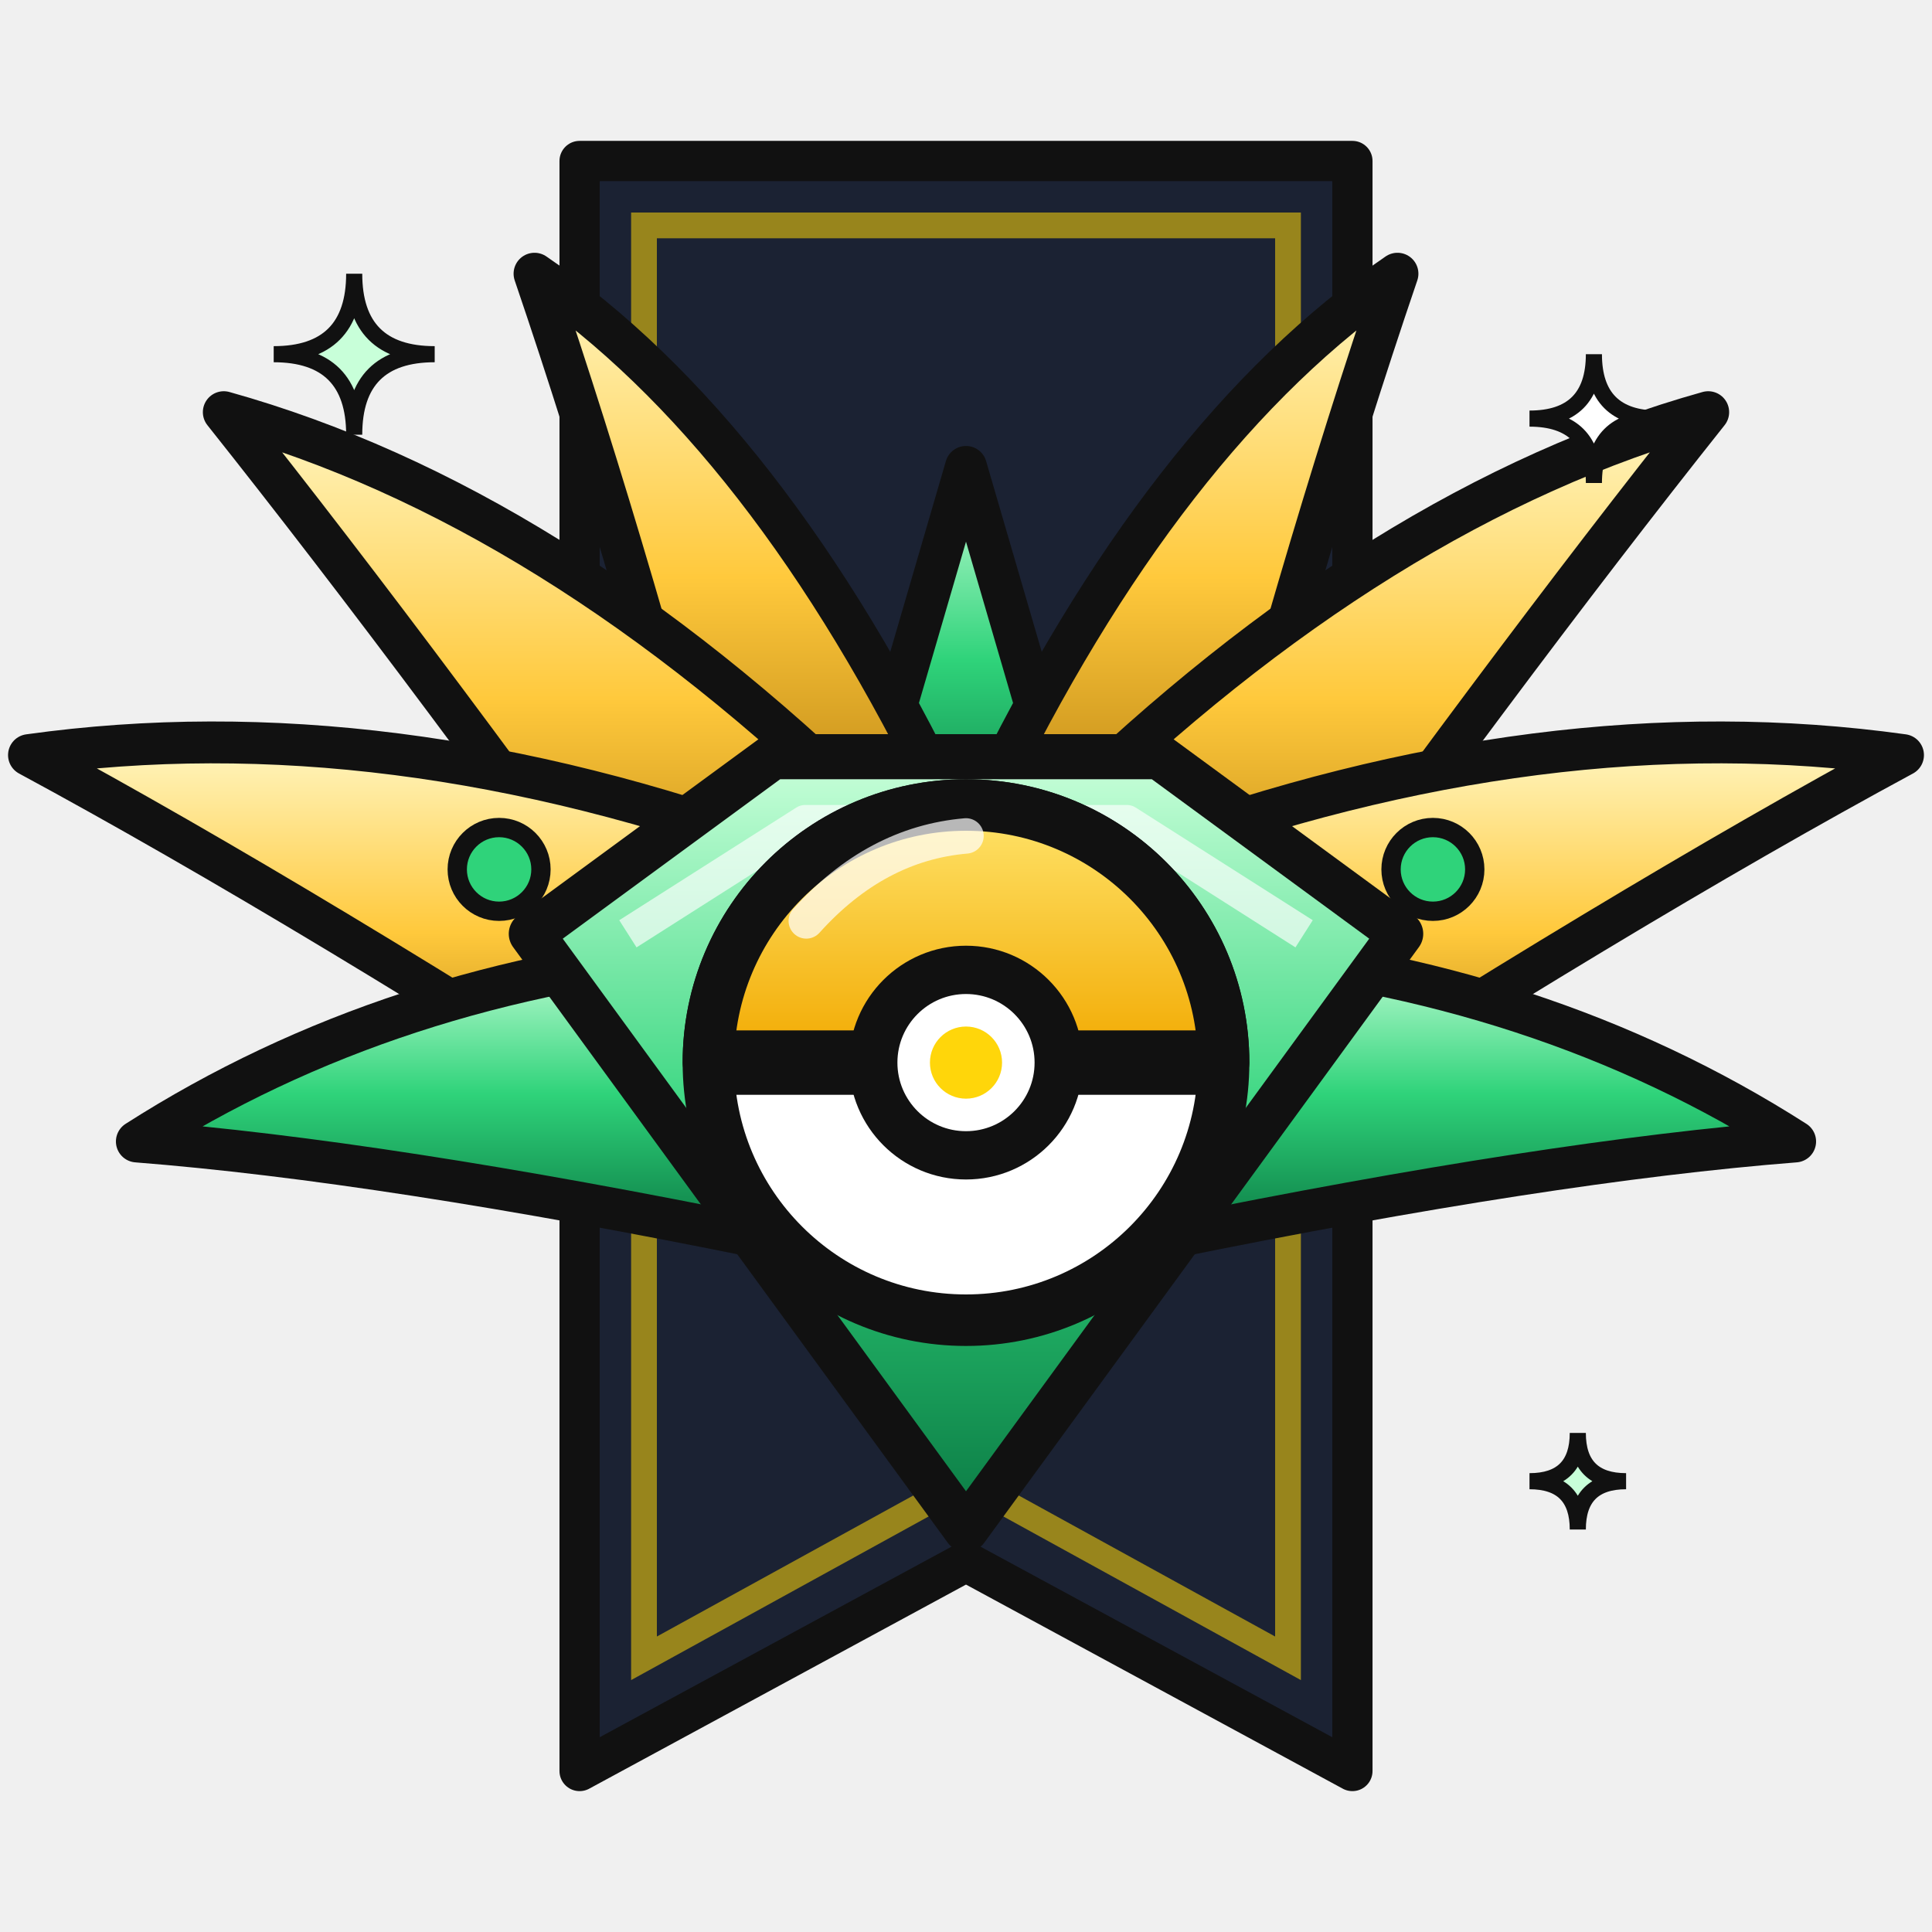
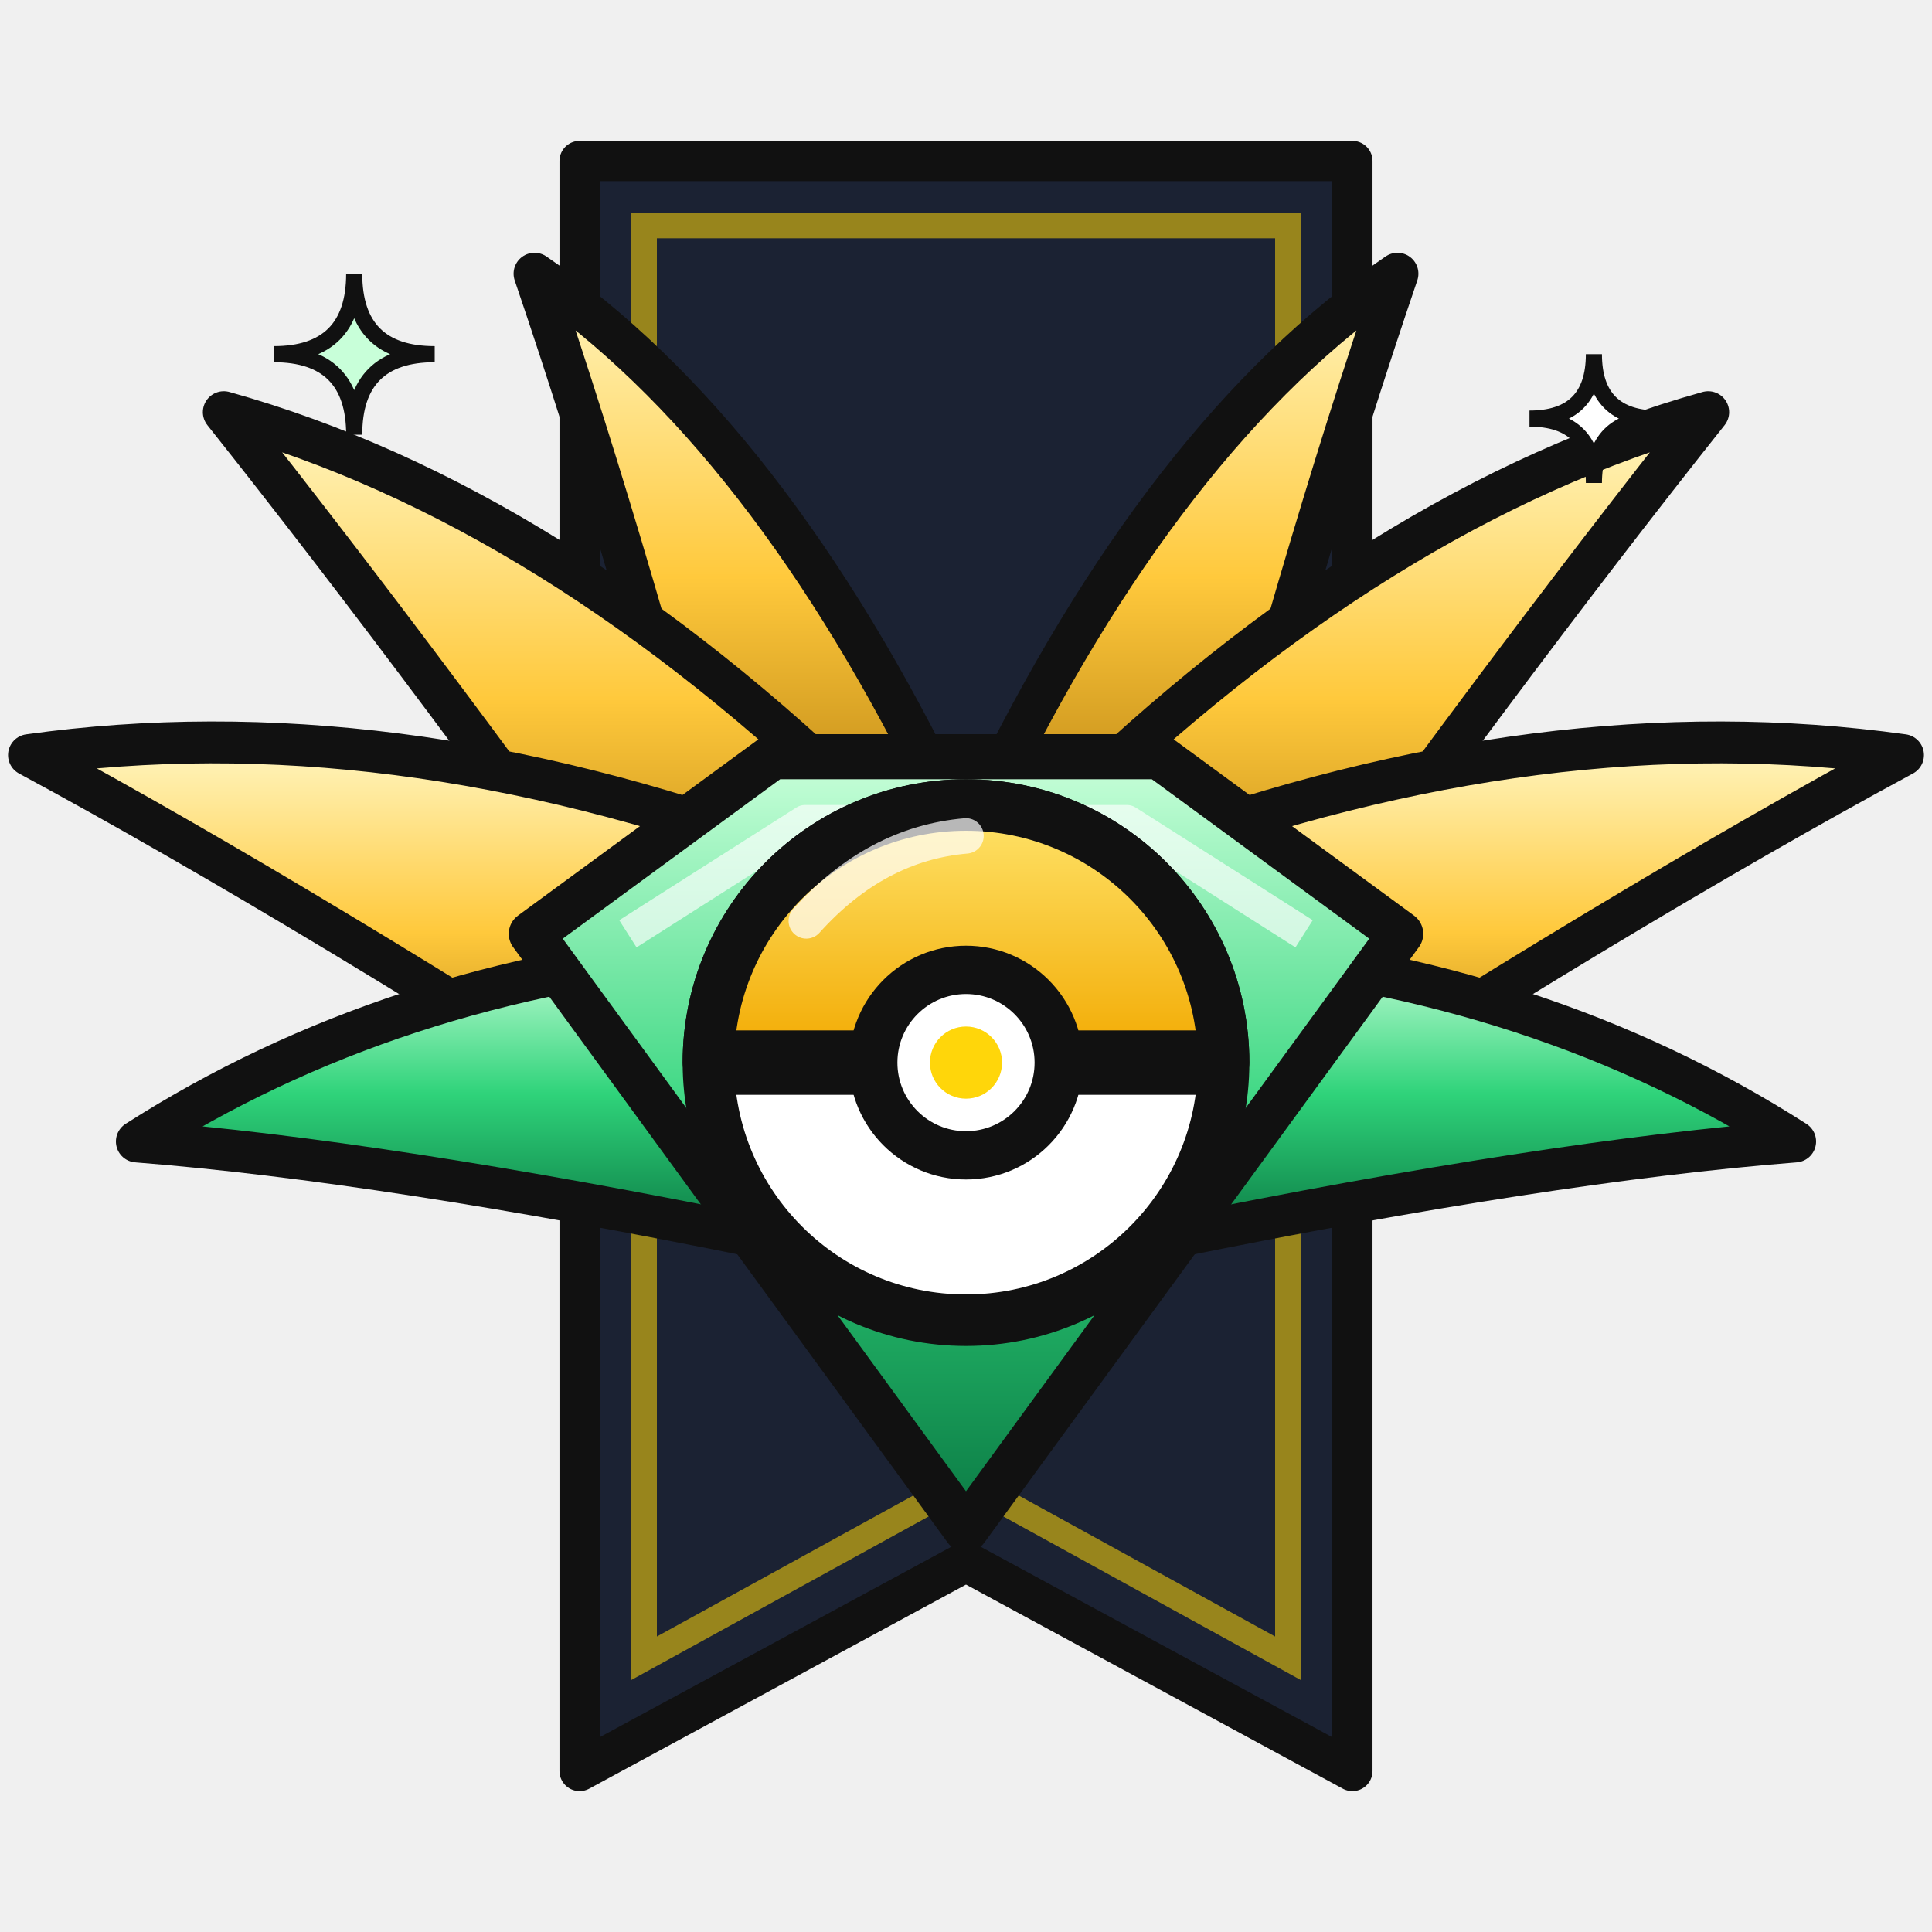
<svg xmlns="http://www.w3.org/2000/svg" viewBox="0 0 120 120" width="120" height="120">
  <defs>
    <linearGradient id="m4" x1="0" y1="0" x2="0" y2="1">
      <stop offset="0" stop-color="#FFF6C2" />
      <stop offset="0.45" stop-color="#FFC93C" />
      <stop offset="1" stop-color="#9C6500" />
    </linearGradient>
    <linearGradient id="i4" x1="0" y1="0" x2="0" y2="1">
      <stop offset="0" stop-color="#C8FFD9" />
      <stop offset="0.5" stop-color="#2FD37A" />
      <stop offset="1" stop-color="#0B7A44" />
    </linearGradient>
    <linearGradient id="t4" x1="0" y1="0" x2="0" y2="1">
      <stop offset="0" stop-color="#FFE46B" />
      <stop offset="1" stop-color="#F2A900" />
    </linearGradient>
  </defs>
  <path d="M36 10 H84 V110 L60 97 L36 110 Z" fill="#1B2233" stroke="#111111" stroke-width="2.5" stroke-linejoin="round" />
  <path d="M40 14 H80 V103 L60 92 L40 103 Z" fill="none" stroke="#FFD60A" stroke-opacity="0.55" stroke-width="1.6" />
-   <path d="M53 53 L60 29 L67 53 Z" fill="url(#i4)" stroke="#111111" stroke-width="2.6" stroke-linejoin="round" />
  <path d="M58.8 49.9 Q47.7 26.9 33.2 17.0 Q39.4 35.2 45.5 58.9 Z" fill="url(#m4)" stroke="#111111" stroke-width="2.6" stroke-linejoin="round" />
  <path d="M61.2 49.9 Q72.3 26.9 86.8 17.0 Q80.6 35.2 74.5 58.9 Z" fill="url(#m4)" stroke="#111111" stroke-width="2.6" stroke-linejoin="round" />
  <path d="M54.0 50.5 Q34.3 31.3 13.9 25.6 Q26.7 41.7 43.4 65.1 Z" fill="url(#m4)" stroke="#111111" stroke-width="2.6" stroke-linejoin="round" />
  <path d="M66.0 50.5 Q85.7 31.3 106.1 25.6 Q93.3 41.7 76.6 65.1 Z" fill="url(#m4)" stroke="#111111" stroke-width="2.6" stroke-linejoin="round" />
  <path d="M48.8 52.9 Q24.0 43.8 1.8 46.9 Q19.2 56.3 44.0 72.3 Z" fill="url(#m4)" stroke="#111111" stroke-width="2.6" stroke-linejoin="round" />
  <path d="M71.2 52.9 Q96.0 43.8 118.2 46.9 Q100.8 56.3 76.0 72.3 Z" fill="url(#m4)" stroke="#111111" stroke-width="2.6" stroke-linejoin="round" />
  <path d="M44.9 59.0 Q24.3 60.8 8.5 70.9 Q23.8 72.1 47.4 76.9 Z" fill="url(#i4)" stroke="#111111" stroke-width="2.6" stroke-linejoin="round" />
  <path d="M75.1 59.0 Q95.7 60.8 111.5 70.9 Q96.2 72.1 72.6 76.9 Z" fill="url(#i4)" stroke="#111111" stroke-width="2.6" stroke-linejoin="round" />
  <path d="M52 78 L60 93 L68 78 Z" fill="url(#i4)" stroke="#111111" stroke-width="2.6" stroke-linejoin="round" />
  <path d="M33 58 L48 47 L72 47 L87 58 L60 95 Z" fill="url(#i4)" stroke="#111111" stroke-width="2.8" stroke-linejoin="round" />
  <path d="M39 58 L50 51 L70 51 L81 58" fill="none" stroke="#FFFFFF" stroke-opacity="0.65" stroke-width="2" stroke-linejoin="round" />
  <g>
    <circle cx="60" cy="66" r="16" fill="#FFFFFF" stroke="#111111" stroke-width="3.2" />
    <path d="M44 66 A16 16 0 0 1 76 66 Z" fill="url(#t4)" stroke="#111111" stroke-width="3.2" stroke-linejoin="round" />
    <path d="M45 66 H75" stroke="#111111" stroke-width="4" />
    <circle cx="60" cy="66" r="5.76" fill="#FFFFFF" stroke="#111111" stroke-width="3" />
    <circle cx="60" cy="66" r="2.24" fill="#FFD60A" />
    <path d="M50.08 57.2 Q54.4 52.4 60 51.92" fill="none" stroke="#FFFFFF" stroke-opacity="0.7" stroke-width="2.2" stroke-linecap="round" />
  </g>
-   <circle cx="31" cy="54" r="2.6" fill="#2FD37A" stroke="#111111" stroke-width="1.2" />
-   <circle cx="89" cy="54" r="2.6" fill="#2FD37A" stroke="#111111" stroke-width="1.2" />
  <path d="M22 17 Q22 22 27 22 Q22 22 22 27 Q22 22 17 22 Q22 22 22 17 Z" fill="#C8FFD9" stroke="#111111" stroke-width="1" />
  <path d="M99 22 Q99 26 103 26 Q99 26 99 30 Q99 26 95 26 Q99 26 99 22 Z" fill="#FFFFFF" stroke="#111111" stroke-width="1" />
-   <path d="M98 89 Q98 92 101 92 Q98 92 98 95 Q98 92 95 92 Q98 92 98 89 Z" fill="#C8FFD9" stroke="#111111" stroke-width="1" />
</svg>
